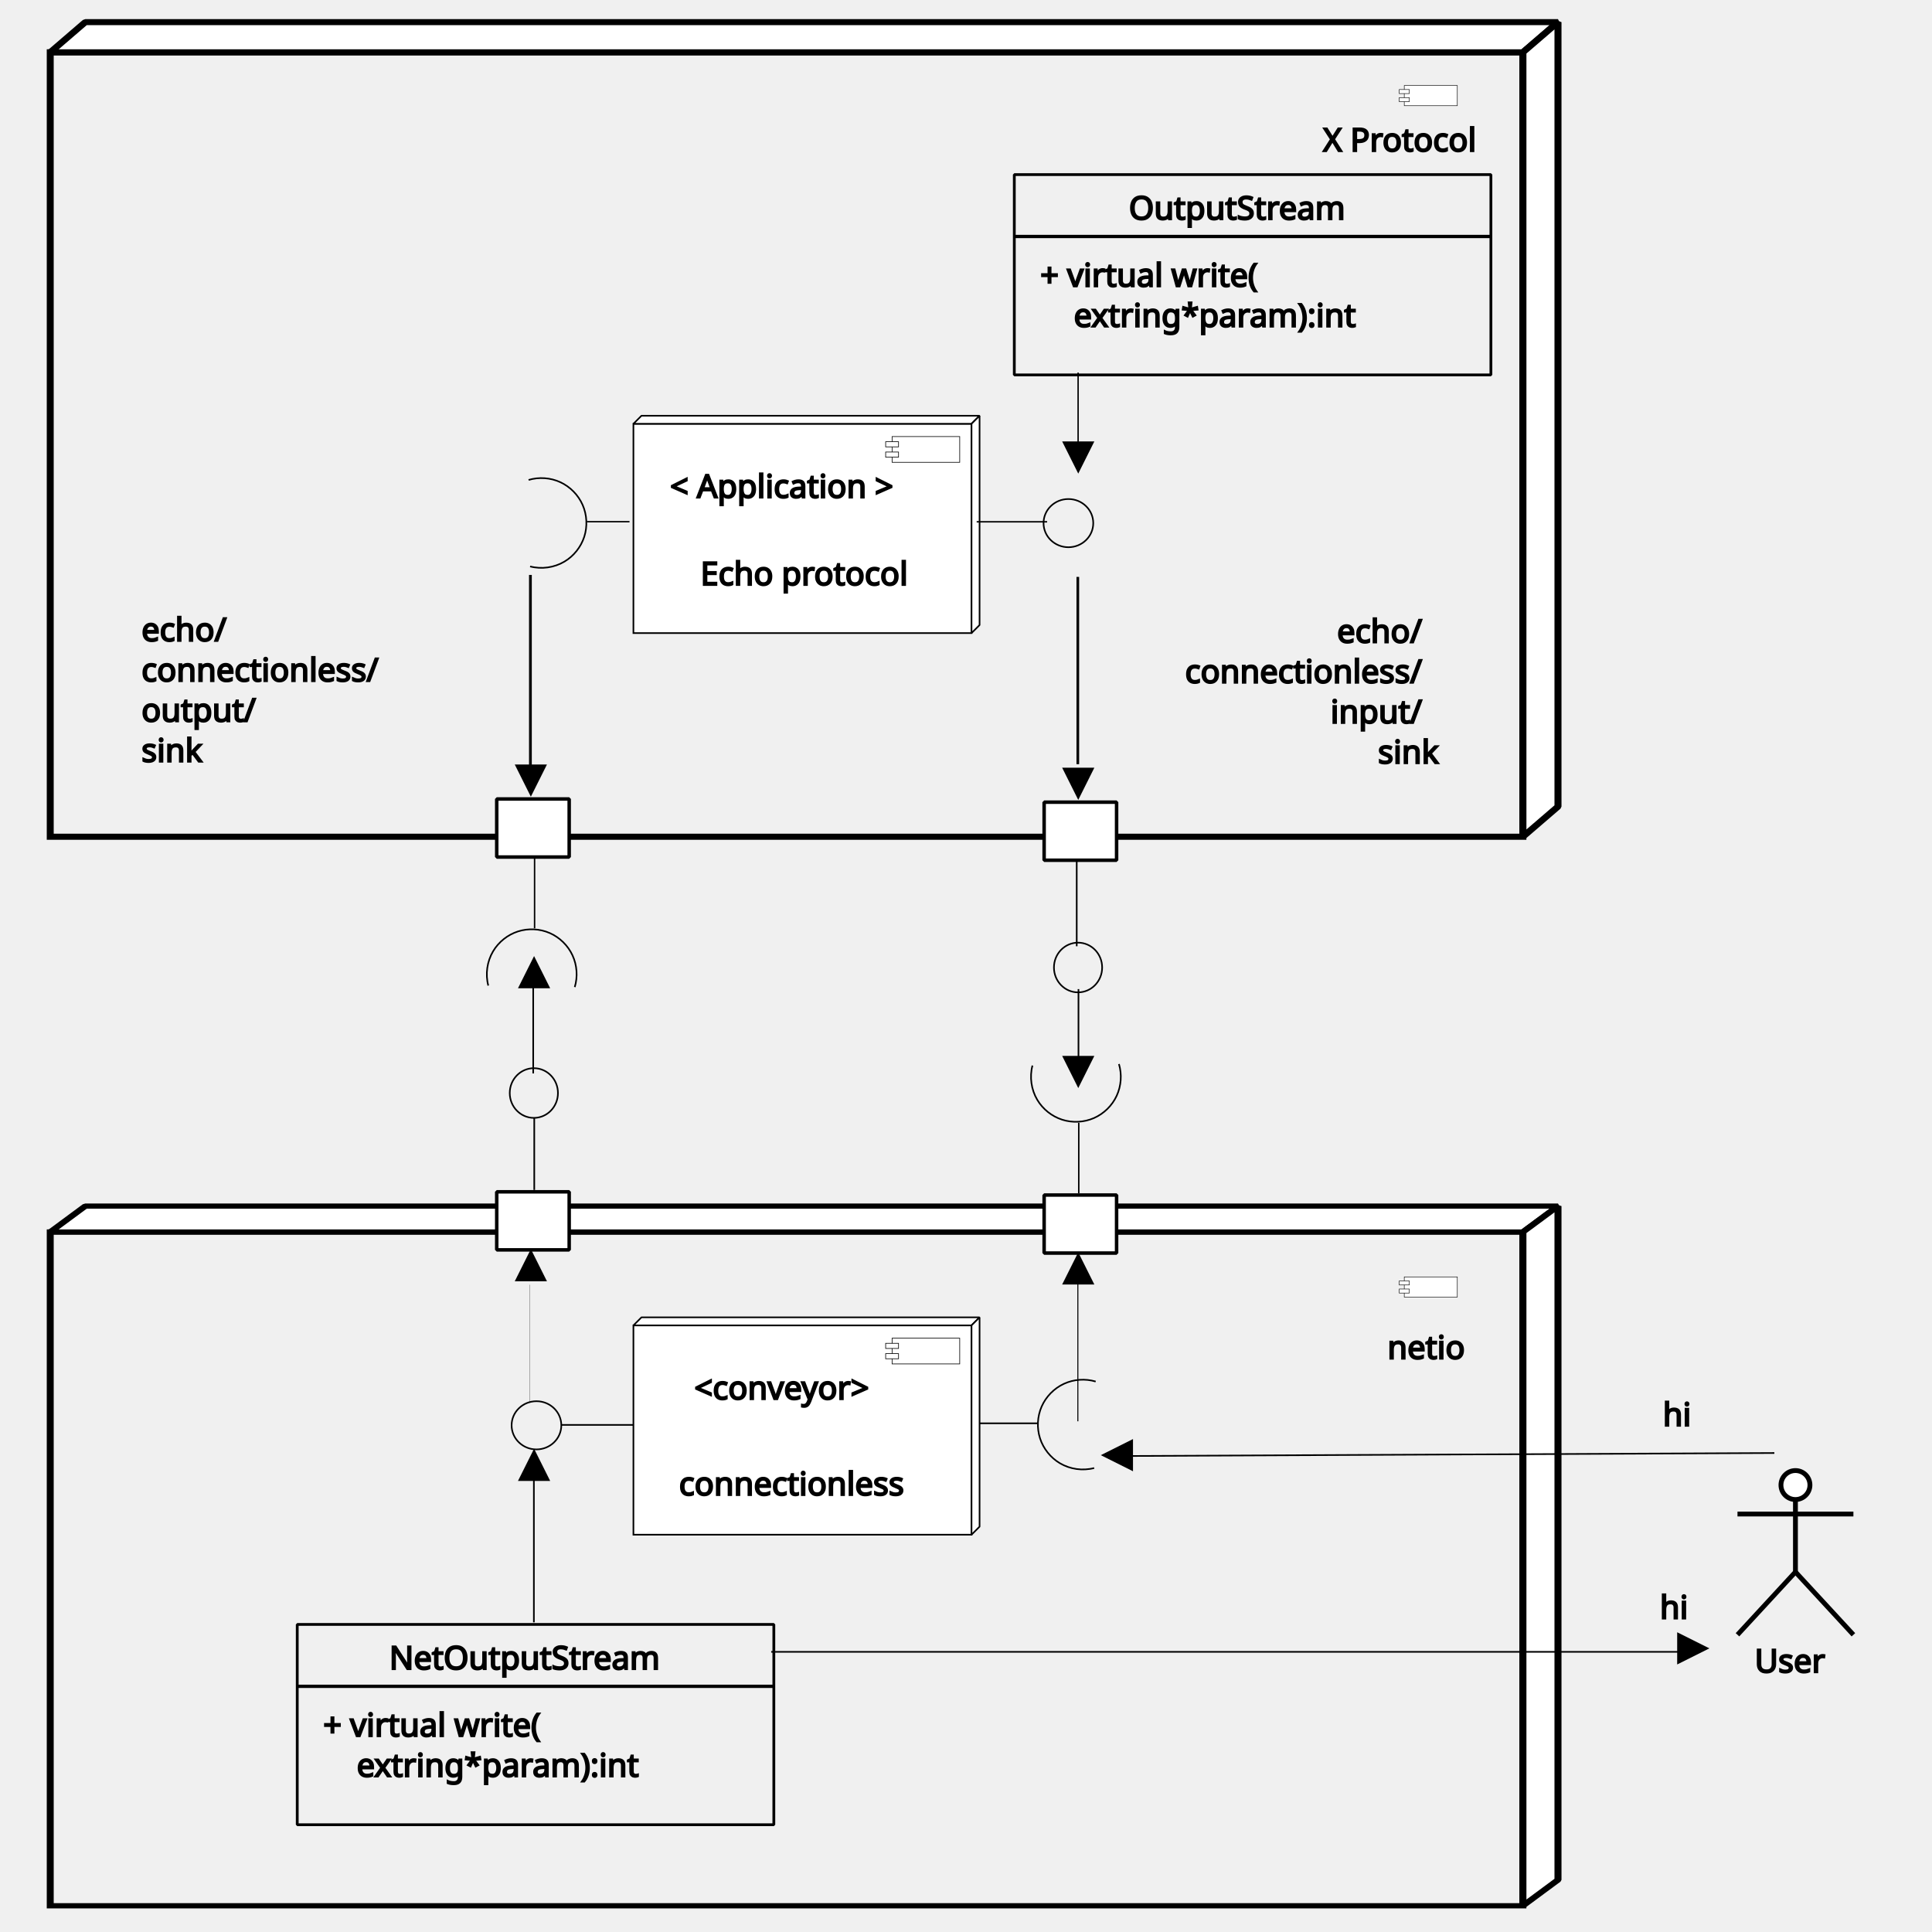
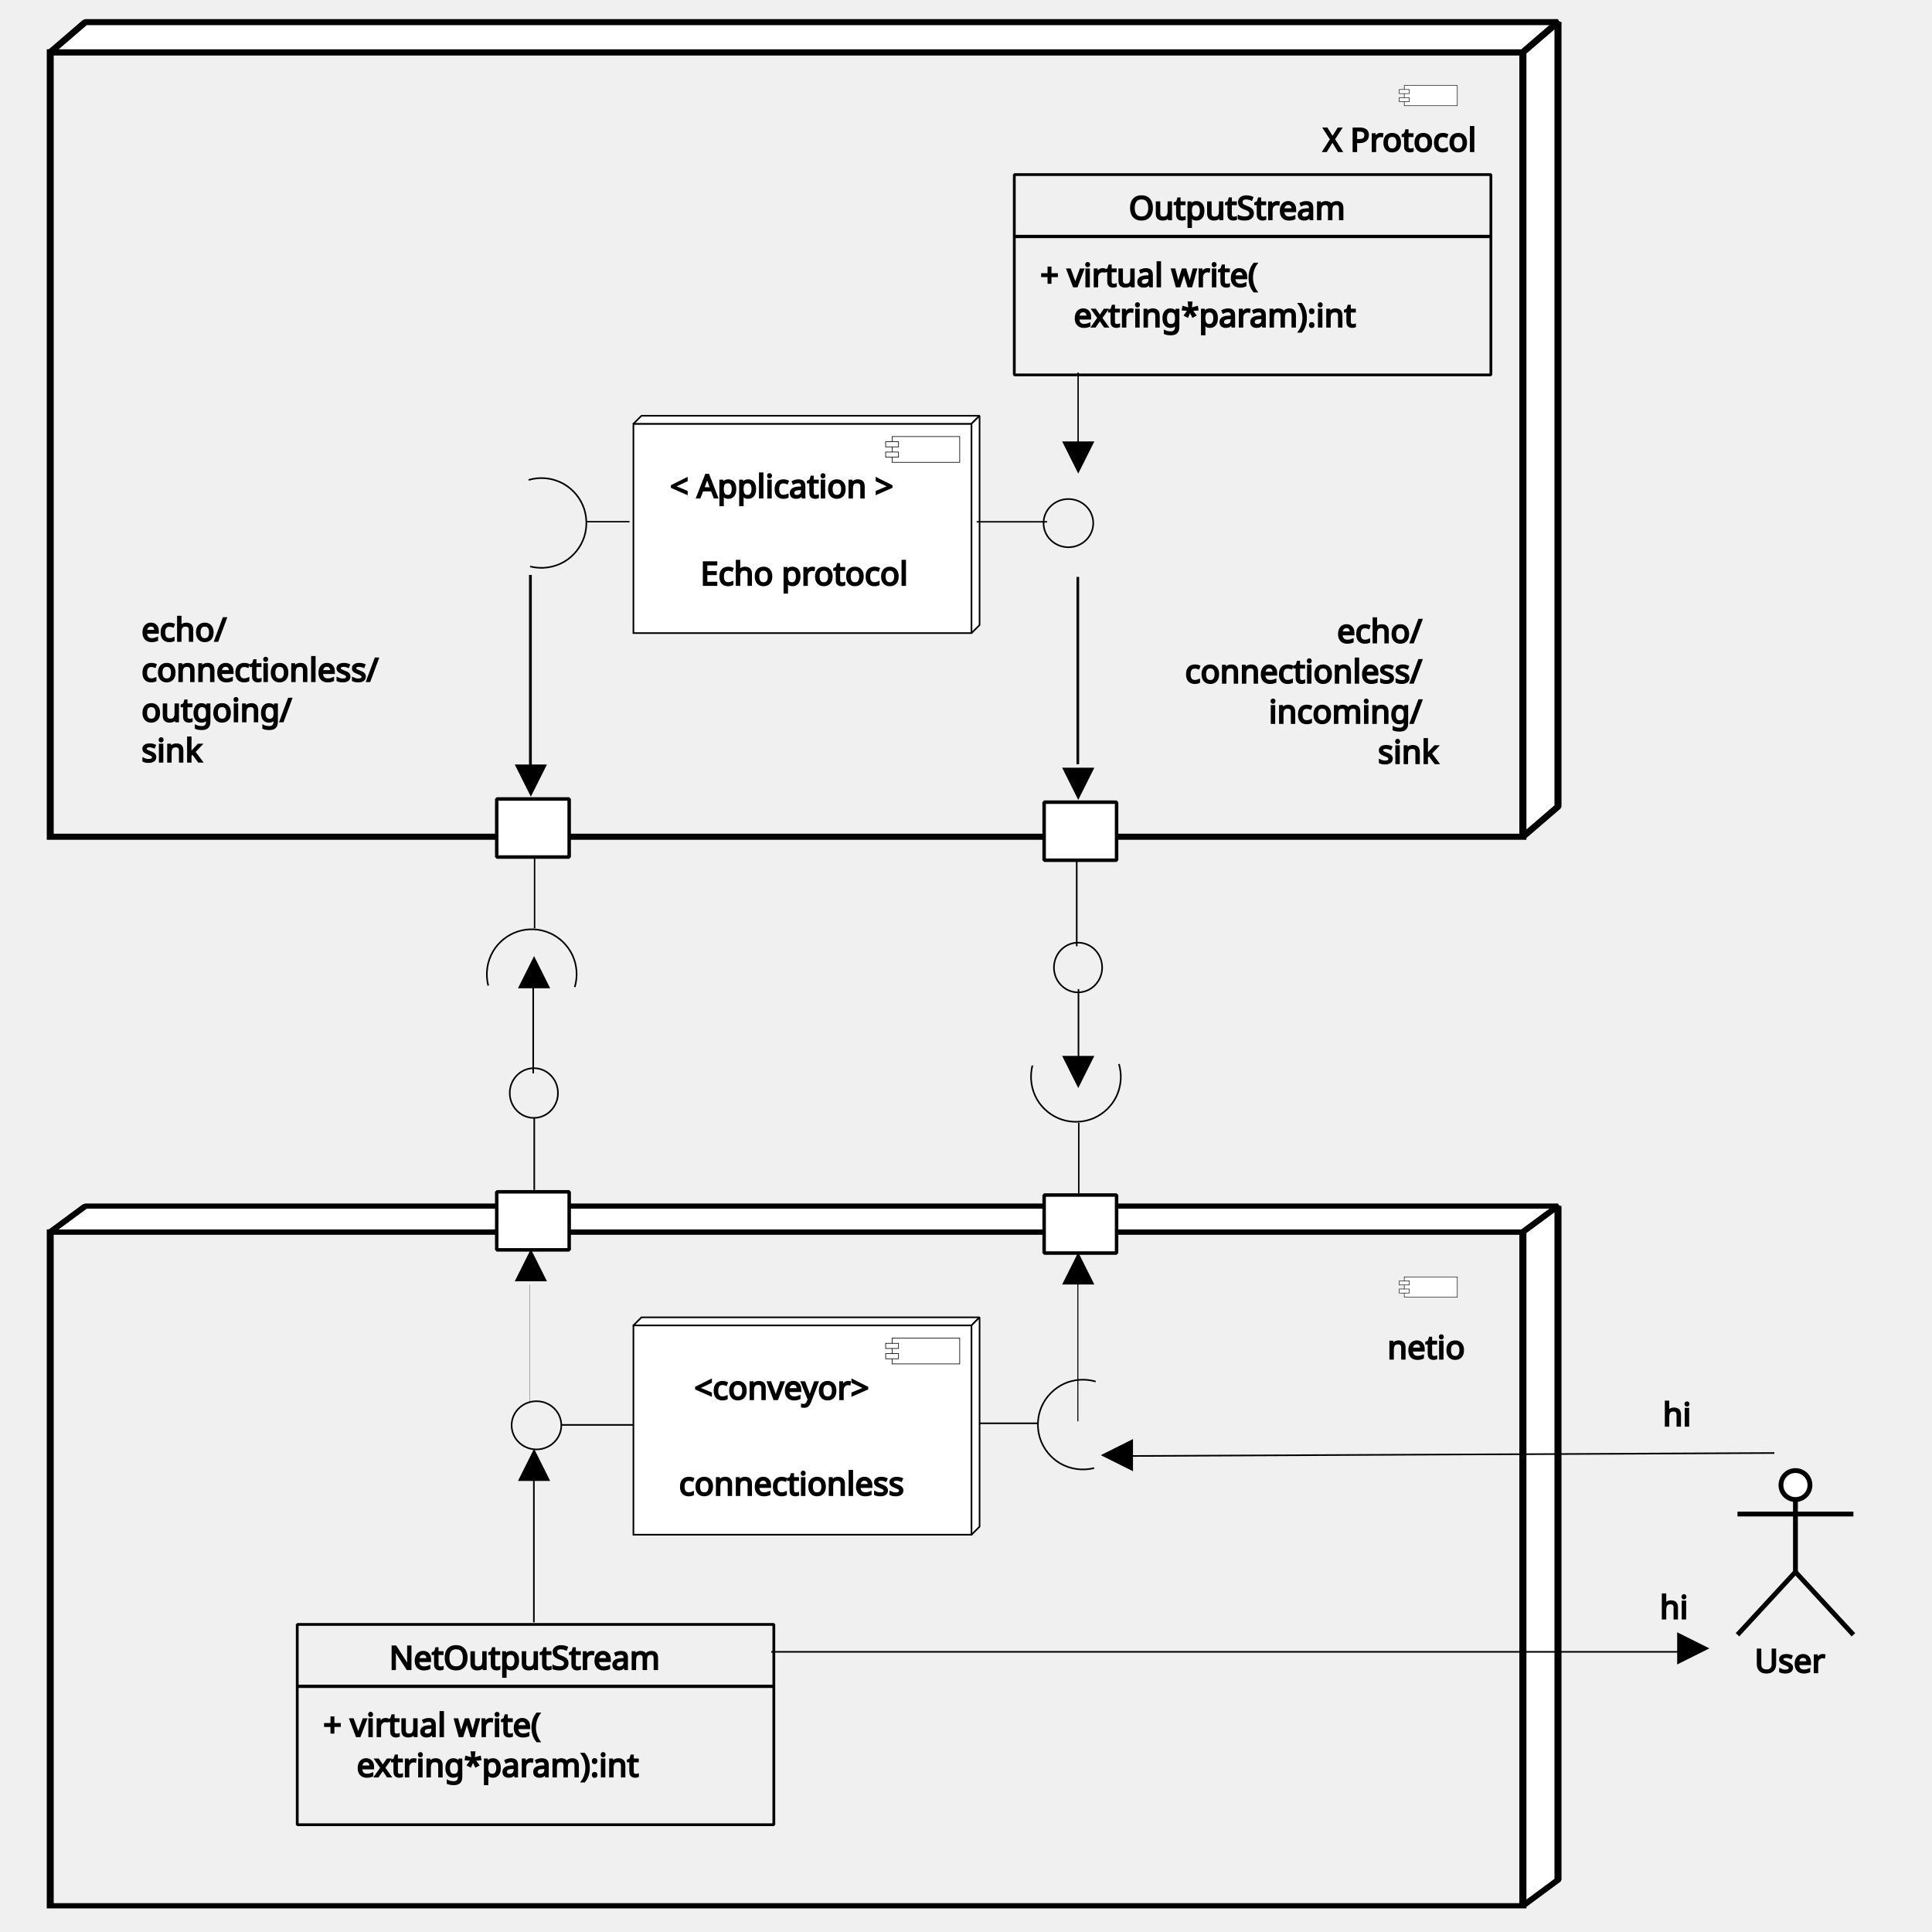
<svg xmlns="http://www.w3.org/2000/svg" viewBox="165 100 1200 1200" id="svg4022" version="1.1" width="100%" height="100%" style="stroke:#000000">
  <defs id="defs4148">
    </defs>
  <style type="text/css" id="style4024">
* {
	stroke: black;
}

text {
	fill: black;
	stroke: none;
	font-size: 10px;
	font-family: sans-serif;
}

rect, ellipse {
	fill: white;
}

polygon {
	stroke-miterlimit: 1;
	fill: white;
}
</style>
  <text xml:space="preserve" style="font-size:40px;font-style:normal;font-weight:normal;line-height:125%;letter-spacing:0px;word-spacing:0px;fill:#000000;fill-opacity:1;stroke:none;font-family:Sans;-inkscape-font-specification:Sans" x="305.602" y="755.237" id="text4386">
    <tspan id="tspan4388" style="font-style:normal;stroke:#000000;-inkscape-font-specification:Sans" x="305.602" y="755.237" />
  </text>
  <g style="stroke:#000000" id="g4358" transform="translate(192,1263)">
    <g style="stroke:#000000" id="g3357-4-8-0-0" transform="translate(-179.4336,-479.199)">
      <rect x="545.861" y="139.422" width="210" height="130" id="rect4044-5-4-2-2-2" style="fill:#ffffff;stroke:#000000" />
      <g style="stroke:#000000" id="g3309-9-3-8-5">
        <g style="stroke:#000000" id="g3301-9-0-9-7">
          <polygon points="590,235 585,240 375,240 380,235 " id="polygon4046-6-2-15-5-3" transform="translate(170.8606,-100.578)" style="fill:#ffffff;stroke:#000000;stroke-miterlimit:1" />
          <polygon points="590,365 585,370 585,240 590,235 " id="polygon4048-6-0-8-4-0" transform="translate(170.8606,-100.578)" style="fill:#ffffff;stroke:#000000;stroke-miterlimit:1" />
        </g>
        <g style="stroke:#000000" transform="matrix(0.4,0,0,0.4,548.5323,95.35455)" id="g4274-8-3-5-4-5-9">
          <rect style="fill:#ffffff;stroke:#000000" x="395" y="130" width="105" height="40" id="rect4090-5-5-8-8-7-5" />
          <rect style="fill:#ffffff;stroke:#000000" x="385" y="138" width="20" height="8" id="rect4092-1-9-4-9-9-10" />
          <rect style="fill:#ffffff;stroke:#000000" x="385" y="154" width="20" height="8" id="rect4094-3-4-9-7-0-6" />
        </g>
      </g>
    </g>
    <path id="path4999-4-0-0-3" d="m 653.549,-304.899 c -6.453,-1.933 -13.606,-1.424 -19.721,1.404 -6.114,2.828 -11.134,7.949 -13.84,14.118 -2.705,6.169 -3.072,13.331 -1.011,19.745 2.062,6.413 6.533,12.02 12.326,15.458 6.333,3.757 14.185,4.861 21.308,2.995" style="fill:none;stroke:#000000;stroke-width:1px;stroke-linecap:butt;stroke-linejoin:miter;stroke-opacity:1" />
    <path transform="translate(165,100)" id="path4354" d="m 416.323,-378.954 36.019,0" style="fill:none;stroke:#000000;stroke-width:1px;stroke-linecap:butt;stroke-linejoin:miter;stroke-opacity:1" />
  </g>
  <g id="g3677" transform="translate(196,959)" style="stroke:#000000">
    <path d="m 309.669,27.077 c 0,8.267 -6.911,14.969 -15.437,14.969 -8.525,0 -15.437,-6.702 -15.437,-14.969 0,-8.267 6.911,-14.969 15.437,-14.969 8.525,0 15.437,6.702 15.437,14.969 z" id="path4963-2-2-4-4-5-4" style="opacity:0.99;fill:none;stroke:#000000;stroke-width:1;stroke-linecap:butt;stroke-linejoin:bevel;stroke-miterlimit:0;stroke-opacity:1;stroke-dasharray:none" transform="matrix(1,0,0,-1,7.97381,53.36547)" />
    <path id="path4424" d="m 317.496,26.037 44.907,0" style="fill:none;stroke:#000000;stroke-width:1px;stroke-linecap:butt;stroke-linejoin:miter;stroke-opacity:1" />
  </g>
  <text xml:space="preserve" style="font-size:20px;font-style:normal;font-weight:normal;text-align:center;line-height:125%;letter-spacing:0px;word-spacing:0px;text-anchor:middle;fill:#000000;fill-opacity:1;stroke:none;font-family:Sans;-inkscape-font-specification:Sans" x="658.319" y="969.138" id="text3661">
    <tspan id="tspan15224" style="text-align:center;text-anchor:middle;stroke:#000000" x="658.319" y="969.138">&lt;conveyor&gt;</tspan>
  </text>
  <text xml:space="preserve" style="font-size:20px;font-style:normal;font-weight:normal;line-height:125%;letter-spacing:0px;word-spacing:0px;fill:#000000;fill-opacity:1;stroke:none;font-family:Sans;-inkscape-font-specification:Sans" x="252.908" y="498.154" id="text3224">
    <tspan id="tspan3226" style="stroke:#000000" x="252.908" y="498.154">echo/</tspan>
    <tspan style="stroke:#000000" x="252.908" y="523.154" id="tspan3228">connectionless/</tspan>
-     <tspan style="stroke:#000000" x="252.908" y="548.154" id="tspan3230">output/</tspan>
+     <tspan style="stroke:#000000" x="252.908" y="548.154" id="tspan3230">outgoing/</tspan>
    <tspan style="stroke:#000000" x="252.908" y="573.154" id="tspan3232">sink</tspan>
  </text>
  <text xml:space="preserve" style="font-size:20px;font-style:normal;font-weight:normal;text-align:end;line-height:125%;letter-spacing:0px;word-spacing:0px;text-anchor:end;fill:#000000;fill-opacity:1;stroke:none;font-family:Sans;-inkscape-font-specification:Sans" x="1074.274" y="499.125" id="text3224-7">
    <tspan id="tspan3226-0" style="text-align:end;text-anchor:end;stroke:#000000" x="1074.274" y="499.125">echo/</tspan>
    <tspan style="text-align:end;text-anchor:end;stroke:#000000" x="1074.274" y="524.125" id="tspan3228-7">connectionless/</tspan>
-     <tspan style="text-align:end;text-anchor:end;stroke:#000000" x="1074.274" y="549.125" id="tspan3230-3">input/</tspan>
+     <tspan style="text-align:end;text-anchor:end;stroke:#000000" x="1074.274" y="549.125" id="tspan3230-3">incoming/</tspan>
    <tspan style="text-align:end;text-anchor:end;stroke:#000000" x="1074.274" y="574.125" id="tspan3232-5">sink</tspan>
  </text>
  <g id="g20018" style="stroke:#000000" transform="translate(-131.83,953.7224)">
    <rect y="155.241" x="481.45" height="124.412" width="296.023" id="rect4321-0" style="opacity:0.99;fill:none;stroke:#000000;stroke-width:1.733;stroke-linecap:butt;stroke-linejoin:bevel;stroke-miterlimit:0;stroke-opacity:1;stroke-dasharray:none" />
    <path id="path4323-6" d="m 481.372,193.685 296.023,0" style="fill:none;stroke:#000000;stroke-width:2.055px;stroke-linecap:butt;stroke-linejoin:miter;stroke-opacity:1" />
    <text id="text5950-83" y="183.103" x="538.629" style="font-size:20px;font-style:normal;font-weight:normal;line-height:125%;letter-spacing:0px;word-spacing:0px;fill:#000000;fill-opacity:1;stroke:none;font-family:Sans;-inkscape-font-specification:Sans" xml:space="preserve">
      <tspan y="183.103" x="538.629" style="stroke:#000000" id="tspan5952-5">NetOutputStream</tspan>
    </text>
    <text id="text5975-9" y="224.765" x="497.614" style="font-size:20px;font-style:normal;font-weight:normal;line-height:125%;letter-spacing:0px;word-spacing:0px;fill:#000000;fill-opacity:1;stroke:none;font-family:Sans;-inkscape-font-specification:Sans" xml:space="preserve">
      <tspan y="224.765" x="497.614" style="stroke:#000000" id="tspan5977-7">+ virtual write(</tspan>
      <tspan y="249.765" x="497.614" style="stroke:#000000" id="tspan5991">    extring*param):int</tspan>
    </text>
  </g>
  <g id="g20018-2" style="stroke:#000000" transform="translate(313.5546,53.19928)">
    <rect y="155.241" x="481.45" height="124.412" width="296.023" id="rect4321-0-1" style="opacity:0.99;fill:none;stroke:#000000;stroke-width:1.733;stroke-linecap:butt;stroke-linejoin:bevel;stroke-miterlimit:0;stroke-opacity:1;stroke-dasharray:none" />
    <path id="path4323-6-2" d="m 481.372,193.685 296.023,0" style="fill:none;stroke:#000000;stroke-width:2.055px;stroke-linecap:butt;stroke-linejoin:miter;stroke-opacity:1" />
    <text id="text5950-83-2" y="183.103" x="552.629" style="font-size:20px;font-style:normal;font-weight:normal;line-height:125%;letter-spacing:0px;word-spacing:0px;fill:#000000;fill-opacity:1;stroke:none;font-family:Sans;-inkscape-font-specification:Sans" xml:space="preserve">
      <tspan y="183.103" x="552.629" style="stroke:#000000" id="tspan5952-5-5">OutputStream</tspan>
    </text>
    <text id="text5975-9-8" y="224.765" x="497.614" style="font-size:20px;font-style:normal;font-weight:normal;line-height:125%;letter-spacing:0px;word-spacing:0px;fill:#000000;fill-opacity:1;stroke:none;font-family:Sans;-inkscape-font-specification:Sans" xml:space="preserve">
      <tspan y="224.765" x="497.614" style="stroke:#000000" id="tspan5977-7-9">+ virtual write(</tspan>
      <tspan y="249.765" x="497.614" style="stroke:#000000" id="tspan6017">    extring*param):int</tspan>
    </text>
  </g>
  <polygon points="285,150 290,147.5 290,152.5 " style="fill:#000000;stroke:none" id="polygon4130-3-6-3" transform="matrix(0,4,-4,0,1096.723,-140.1743)" />
  <polygon transform="matrix(0,-4,-4,0,1434.723,1534.161)" id="polygon7503" style="fill:#000000;stroke:none" points="290,147.5 290,152.5 285,150 " />
  <path style="fill:none;stroke:#000000;stroke-width:1px;stroke-linecap:butt;stroke-linejoin:miter;stroke-opacity:1" d="m 496.6,1012.4 0,95.261" id="path7513" />
  <path style="fill:none;stroke:#000000;stroke-width:0.852px;stroke-linecap:butt;stroke-linejoin:miter;stroke-opacity:1" d="m 834.631,387.064 0,-55.653" id="path7517" />
  <g style="stroke:#000000" id="g7525" transform="translate(12.56644,223.801)">
    <rect x="545.861" y="139.422" width="210" height="130" id="rect7527" style="fill:#ffffff;stroke:#000000" />
    <g style="stroke:#000000" id="g7529">
      <g style="stroke:#000000" id="g7531">
        <polygon points="375,240 380,235 590,235 585,240 " id="polygon7533" transform="translate(170.8606,-100.578)" style="fill:#ffffff;stroke:#000000;stroke-miterlimit:1" />
        <polygon points="585,240 590,235 590,365 585,370 " id="polygon7535" transform="translate(170.8606,-100.578)" style="fill:#ffffff;stroke:#000000;stroke-miterlimit:1" />
      </g>
      <g style="stroke:#000000" transform="matrix(0.4,0,0,0.4,548.5323,95.35455)" id="g7537">
        <rect style="fill:#ffffff;stroke:#000000" x="395" y="130" width="105" height="40" id="rect7539" />
        <rect style="fill:#ffffff;stroke:#000000" x="385" y="138" width="20" height="8" id="rect7541" />
        <rect style="fill:#ffffff;stroke:#000000" x="385" y="154" width="20" height="8" id="rect7543" />
      </g>
    </g>
  </g>
  <path id="path7545" d="m 493.323,398.101 c 6.453,-1.933 13.606,-1.424 19.721,1.404 6.114,2.828 11.134,7.949 13.84,14.118 2.705,6.169 3.072,13.331 1.011,19.745 -2.062,6.413 -6.533,12.02 -12.326,15.458 -6.333,3.757 -14.185,4.861 -21.308,2.995" style="fill:none;stroke:#000000;stroke-width:1px;stroke-linecap:butt;stroke-linejoin:miter;stroke-opacity:1" />
  <path id="path7547" d="m 556.004,424.046 -26.474,0" style="fill:none;stroke:#000000;stroke-width:0.857px;stroke-linecap:butt;stroke-linejoin:miter;stroke-opacity:1" />
  <text id="text7555" y="409.138" x="658.319" style="font-size:20px;font-style:normal;font-weight:normal;text-align:center;line-height:125%;letter-spacing:0px;word-spacing:0px;text-anchor:middle;fill:#000000;fill-opacity:1;stroke:none;font-family:Sans;-inkscape-font-specification:Sans" xml:space="preserve">
    <tspan y="409.138" x="658.319" style="text-align:center;text-anchor:middle;stroke:#000000" id="tspan7559">&lt; Application &gt;</tspan>
  </text>
  <text xml:space="preserve" style="font-size:20px;font-style:normal;font-weight:normal;line-height:125%;letter-spacing:0px;word-spacing:0px;fill:#000000;fill-opacity:1;stroke:none;font-family:Sans;-inkscape-font-specification:Sans" x="600.108" y="463.415" id="text7582">
    <tspan id="tspan7584" style="stroke:#000000" x="600.108" y="463.415">Echo protocol</tspan>
  </text>
  <g id="g6089" transform="matrix(0.5228643,0,0,0.3939663,-602.2899,897.0078)" style="stroke:#000000">
    <rect style="fill:none;stroke:#000000;stroke-width:8.251" id="rect4044-5-4-2-4-6-7-3" height="1062.264" width="1749.423" y="-80.692" x="1527.148" />
    <g transform="matrix(8.330584,0,0,8.171258,-3020.188,-1219.945)" style="stroke:#000000" id="g3301-9-0-7-7-3-3">
      <polygon points="585,240 375,240 380,235 590,235 " id="polygon4046-6-2-15-7-7-8-4" transform="translate(170.8606,-100.578)" style="fill:#ffffff;stroke:#000000;stroke-miterlimit:1" />
      <polygon points="585,370 585,240 590,235 590,365 " id="polygon4048-6-0-8-5-5-5-3" transform="translate(170.8606,-100.578)" style="fill:#ffffff;stroke:#000000;stroke-miterlimit:1" />
    </g>
  </g>
  <text xml:space="preserve" style="font-size:20px;font-style:normal;font-weight:normal;line-height:125%;letter-spacing:0px;word-spacing:0px;fill:#000000;fill-opacity:1;stroke:none;font-family:Sans;-inkscape-font-specification:Sans" x="1026.785" y="943.969" id="text5136">
    <tspan id="tspan5138" style="stroke:#000000" x="1026.785" y="943.969">netio</tspan>
  </text>
  <g id="g4274-8-3-5-4-4-5-0-3-3-6" transform="matrix(0.3137185,0,0,0.3137185,913.3046,852.3168)" style="stroke:#000000">
    <rect id="rect4090-5-5-8-8-9-4-1-1-7-6" height="40" width="105" y="130" x="395" style="fill:#ffffff;stroke:#000000" />
    <rect id="rect4092-1-9-4-9-9-1-8-9-6-5" height="8" width="20" y="138" x="385" style="fill:#ffffff;stroke:#000000" />
    <rect id="rect4094-3-4-9-7-2-7-4-4-1-9" height="8" width="20" y="154" x="385" style="fill:#ffffff;stroke:#000000" />
  </g>
  <g id="g5282" style="stroke:#000000" transform="matrix(1,0,0,-1,338,1083.85)">
    <path transform="matrix(0,1,-1,0,523.6724,88.6845)" style="opacity:0.99;fill:none;stroke:#000000;stroke-width:1;stroke-linecap:butt;stroke-linejoin:bevel;stroke-miterlimit:0;stroke-opacity:1;stroke-dasharray:none" id="path7551" d="m 309.669,27.077 c 0,8.267 -6.911,14.969 -15.437,14.969 -8.525,0 -15.437,-6.702 -15.437,-14.969 0,-8.267 6.911,-14.969 15.437,-14.969 8.525,0 15.437,6.702 15.437,14.969 z" />
    <path transform="translate(165,100)" id="path5247" d="m 330.769,296.123 0,54.246" style="fill:none;stroke:#000000;stroke-width:1px;stroke-linecap:butt;stroke-linejoin:miter;stroke-opacity:1" />
  </g>
  <polygon transform="matrix(0,-4,-4,0,1094.723,1734.839)" id="polygon7637" style="fill:#000000;stroke:none" points="285,150 290,147.5 290,152.5 " />
  <path style="fill:none;stroke:#000000;stroke-width:1.722px;stroke-linecap:butt;stroke-linejoin:miter;stroke-opacity:1" d="m 494.446,582.664 0,-125.567" id="path5253" />
  <polygon points="290,147.5 290,152.5 285,150 " style="fill:#000000;stroke:none" id="polygon5268" transform="matrix(0,4,-4,0,1096.723,-446.1743)" />
  <polygon transform="matrix(0,-4,-4,0,1434.723,1915.826)" id="polygon5276" style="fill:#000000;stroke:none" points="285,150 290,147.5 290,152.5 " />
  <g id="g5296" style="stroke:#000000" transform="translate(0,144)">
    <path d="m 309.669,27.077 c 0,8.267 -6.911,14.969 -15.437,14.969 -8.525,0 -15.437,-6.702 -15.437,-14.969 0,-8.267 6.911,-14.969 15.437,-14.969 8.525,0 15.437,6.702 15.437,14.969 z" id="path5288" style="opacity:0.99;fill:none;stroke:#000000;stroke-width:1;stroke-linecap:butt;stroke-linejoin:bevel;stroke-miterlimit:0;stroke-opacity:1;stroke-dasharray:none" transform="matrix(-1,0,0,-1,1122.835,308.0023)" />
    <path style="fill:none;stroke:#000000;stroke-width:0.898px;stroke-linecap:butt;stroke-linejoin:miter;stroke-opacity:1" d="m 815.397,280.099 -43.757,0" id="path5290" />
  </g>
  <g id="g15267" transform="matrix(1,0,0,-1,-338,1227.981)" style="stroke:#000000">
    <path id="path5304" d="m 835.039,551.393 0,43.757" style="fill:none;stroke:#000000;stroke-width:0.898px;stroke-linecap:butt;stroke-linejoin:miter;stroke-opacity:1" />
    <path id="path5310" d="m 859.995,514.882 c 1.933,6.453 1.424,13.606 -1.404,19.721 -2.828,6.114 -7.949,11.134 -14.118,13.84 -6.169,2.705 -13.331,3.072 -19.745,1.011 -6.413,-2.062 -12.02,-6.533 -15.458,-12.326 -3.757,-6.333 -4.861,-14.185 -2.995,-21.308" style="fill:none;stroke:#000000;stroke-width:1px;stroke-linecap:butt;stroke-linejoin:miter;stroke-opacity:1" />
  </g>
  <polygon points="285,150 290,147.5 290,152.5 " style="fill:#000000;stroke:none" id="polygon5320" transform="matrix(0,-4,-4,0,1434.723,1736.839)" />
  <path id="path5322" d="m 834.446,574.645 0,-116.32" style="fill:none;stroke:#000000;stroke-width:1.658px;stroke-linecap:butt;stroke-linejoin:miter;stroke-opacity:1" />
  <g style="stroke:#000000" transform="matrix(0.5228643,0,0,0.4586711,-602.2899,169.4954)" id="g12822">
    <rect x="1527.148" y="-80.692" width="1749.423" height="1062.264" id="rect12824" style="fill:none;stroke:#000000;stroke-width:8.251" />
    <g id="g12826" style="stroke:#000000" transform="matrix(8.330584,0,0,8.171258,-3020.188,-1219.945)">
      <polygon style="fill:#ffffff;stroke:#000000;stroke-miterlimit:1" transform="translate(170.8606,-100.578)" id="polygon12828" points="380,235 590,235 585,240 375,240 " />
      <polygon style="fill:#ffffff;stroke:#000000;stroke-miterlimit:1" transform="translate(170.8606,-100.578)" id="polygon12830" points="590,235 590,365 585,370 585,240 " />
    </g>
  </g>
  <path style="fill:#ffffff;fill-opacity:1;stroke:#000000;stroke-width:2.162;stroke-linecap:butt;stroke-linejoin:bevel;stroke-miterlimit:0;stroke-opacity:1;stroke-dasharray:none" d="m 473.531,632.312 c 15,0 30,0 45,0 0,-12.021 0,-24.042 0,-36.062 -15,0 -30,0 -45,0 0,12.021 0,24.042 0,36.062 z" id="rect4959-8-0-9" />
  <path style="fill:#ffffff;fill-opacity:1;stroke:#000000;stroke-width:2.162;stroke-linecap:butt;stroke-linejoin:bevel;stroke-miterlimit:0;stroke-opacity:1;stroke-dasharray:none" d="m 813.531,634.312 c 15,0 30,0 45,0 0,-12.021 0,-24.042 0,-36.062 -15,0 -30,0 -45,0 0,12.021 0,24.042 0,36.062 z" id="rect5274" />
  <text id="text12832" y="193.969" x="986.785" style="font-size:20px;font-style:normal;font-weight:normal;line-height:125%;letter-spacing:0px;word-spacing:0px;fill:#000000;fill-opacity:1;stroke:none;font-family:Sans;-inkscape-font-specification:Sans" xml:space="preserve">
    <tspan y="193.969" x="986.785" style="stroke:#000000" id="tspan12834">X Protocol</tspan>
  </text>
  <g style="stroke:#000000" transform="matrix(0.3137185,0,0,0.3137185,913.3046,112.3168)" id="g12836">
    <rect style="fill:#ffffff;stroke:#000000" x="395" y="130" width="105" height="40" id="rect12838" />
    <rect style="fill:#ffffff;stroke:#000000" x="385" y="138" width="20" height="8" id="rect12840" />
    <rect style="fill:#ffffff;stroke:#000000" x="385" y="154" width="20" height="8" id="rect12842" />
  </g>
  <polygon transform="matrix(0,4,-4,0,1094.723,-264.1743)" id="polygon15226" style="fill:#000000;stroke:none" points="290,147.5 290,152.5 285,150 " />
  <polygon points="290,152.5 285,150 290,147.5 " style="fill:#000000;stroke:none" id="polygon15228" transform="matrix(0,4,-4,0,1434.723,-262.1743)" />
  <path id="path15230" d="m 473.531,876.312 c 15,0 30,0 45,0 0,-12.021 0,-24.042 0,-36.062 -15,0 -30,0 -45,0 0,12.021 0,24.042 0,36.062 z" style="fill:#ffffff;fill-opacity:1;stroke:#000000;stroke-width:2.162;stroke-linecap:butt;stroke-linejoin:bevel;stroke-miterlimit:0;stroke-opacity:1;stroke-dasharray:none" />
  <path id="path15232" d="m 813.531,878.312 c 15,0 30,0 45,0 0,-12.021 0,-24.042 0,-36.062 -15,0 -30,0 -45,0 0,12.021 0,24.042 0,36.062 z" style="fill:#ffffff;fill-opacity:1;stroke:#000000;stroke-width:2.162;stroke-linecap:butt;stroke-linejoin:bevel;stroke-miterlimit:0;stroke-opacity:1;stroke-dasharray:none" />
  <path id="path15234" d="m 834.477,889.426 0,93.374" style="fill:none;stroke:#000000;stroke-width:0.635px;stroke-linecap:butt;stroke-linejoin:miter;stroke-opacity:1" />
  <path id="path15238" d="m 493.978,897.969 0,73.258" style="fill:none;stroke:#000000;stroke-width:0.146px;stroke-linecap:butt;stroke-linejoin:miter;stroke-opacity:1" />
  <g style="stroke:#000000" transform="matrix(0,1,-1,0,522.8741,476.7019)" id="g15261">
    <path transform="matrix(1,0,0,-1,7.97381,53.36547)" style="opacity:0.99;fill:none;stroke:#000000;stroke-width:1;stroke-linecap:butt;stroke-linejoin:bevel;stroke-miterlimit:0;stroke-opacity:1;stroke-dasharray:none" id="path15263" d="m 309.669,27.077 c 0,8.267 -6.911,14.969 -15.437,14.969 -8.525,0 -15.437,-6.702 -15.437,-14.969 0,-8.267 6.911,-14.969 15.437,-14.969 8.525,0 15.437,6.702 15.437,14.969 z" />
    <path style="fill:none;stroke:#000000;stroke-width:1px;stroke-linecap:butt;stroke-linejoin:miter;stroke-opacity:1" d="m 317.496,26.037 44.907,0" id="path15265" />
  </g>
  <g id="g15271" transform="translate(0,246)" style="stroke:#000000">
    <path style="fill:none;stroke:#000000;stroke-width:0.898px;stroke-linecap:butt;stroke-linejoin:miter;stroke-opacity:1" d="m 835.039,551.393 0,43.757" id="path15273" />
    <path style="fill:none;stroke:#000000;stroke-width:1px;stroke-linecap:butt;stroke-linejoin:miter;stroke-opacity:1" d="m 859.995,514.882 c 1.933,6.453 1.424,13.606 -1.404,19.721 -2.828,6.114 -7.949,11.134 -14.118,13.84 -6.169,2.705 -13.331,3.072 -19.745,1.011 -6.413,-2.062 -12.02,-6.533 -15.458,-12.326 -3.757,-6.333 -4.861,-14.185 -2.995,-21.308" id="path15275" />
  </g>
  <path style="fill:none;stroke:#000000;stroke-width:1px;stroke-linecap:butt;stroke-linejoin:miter;stroke-opacity:1" d="m 496.187,706.857 0,59.876" id="path15277" />
  <path style="fill:none;stroke:#000000;stroke-width:1px;stroke-linecap:butt;stroke-linejoin:miter;stroke-opacity:1" d="m 834.859,714.342 0,46.778" id="path15281" />
  <text xml:space="preserve" style="font-size:20px;font-style:normal;font-weight:normal;line-height:125%;letter-spacing:0px;word-spacing:0px;fill:#000000;fill-opacity:1;stroke:none;font-family:Sans;-inkscape-font-specification:Sans" x="586.774" y="1028.689" id="text6568">
    <tspan id="tspan6570" style="stroke:#000000" x="586.774" y="1028.689">connectionless</tspan>
  </text>
  <ellipse cx="272" cy="133" rx="3" ry="3" id="ellipse4134" transform="matrix(3,0,0,3,464.1835,623.3891)" style="fill:#ffffff;stroke:#000000" />
  <line x1="1244.184" y1="1040.389" x2="1316.184" y2="1040.389" id="line4136" style="stroke:#000000;stroke-width:3" />
  <line x1="1280.184" y1="1031.389" x2="1280.184" y2="1076.389" id="line4138" style="stroke:#000000;stroke-width:3" />
  <line x1="1280.184" y1="1076.389" x2="1244.184" y2="1115.389" id="line4140" style="stroke:#000000;stroke-width:3" />
  <line x1="1280.184" y1="1076.389" x2="1316.184" y2="1115.389" id="line4142" style="stroke:#000000;stroke-width:3" />
  <text xml:space="preserve" style="font-size:20px;font-style:normal;font-weight:normal;line-height:125%;letter-spacing:0px;word-spacing:0px;fill:#000000;fill-opacity:1;stroke:none;font-family:Sans;-inkscape-font-specification:Sans" x="1254.891" y="1138.761" id="text23451">
    <tspan id="tspan23453" style="stroke:#000000" x="1254.891" y="1138.761">User</tspan>
  </text>
  <polygon transform="matrix(-4,0,0,-4,2366.723,1723.826)" id="polygon10518" style="fill:#000000;stroke:none" points="290,147.5 290,152.5 285,150 " />
  <path style="fill:none;stroke:#000000;stroke-width:1px;stroke-linecap:butt;stroke-linejoin:miter;stroke-opacity:1" d="m 644.005,1125.986 568.818,0" id="path10520" />
  <polygon points="285,150 290,147.5 290,152.5 " style="fill:#000000;stroke:none" id="polygon10524" transform="matrix(4,0,0,-4,-291.2769,1603.826)" />
  <path style="fill:none;stroke:#000000;stroke-width:1px;stroke-linecap:butt;stroke-linejoin:miter;stroke-opacity:1" d="m 861.054,1004.364 406.032,-1.871" id="path10526" />
  <text xml:space="preserve" style="font-size:20px;font-style:normal;font-weight:normal;line-height:125%;letter-spacing:0px;word-spacing:0px;fill:#000000;fill-opacity:1;stroke:none;font-family:Sans;-inkscape-font-specification:Sans" x="1197.855" y="985.653" id="text10530">
    <tspan id="tspan10532" style="stroke:#000000" x="1197.855" y="985.653">hi</tspan>
  </text>
  <text xml:space="preserve" style="font-size:20px;font-style:normal;font-weight:normal;line-height:125%;letter-spacing:0px;word-spacing:0px;fill:#000000;fill-opacity:1;stroke:none;font-family:Sans;-inkscape-font-specification:Sans" x="1195.983" y="1105.404" id="text10534">
    <tspan id="tspan10536" style="stroke:#000000" x="1195.983" y="1105.404">hi</tspan>
  </text>
</svg>
